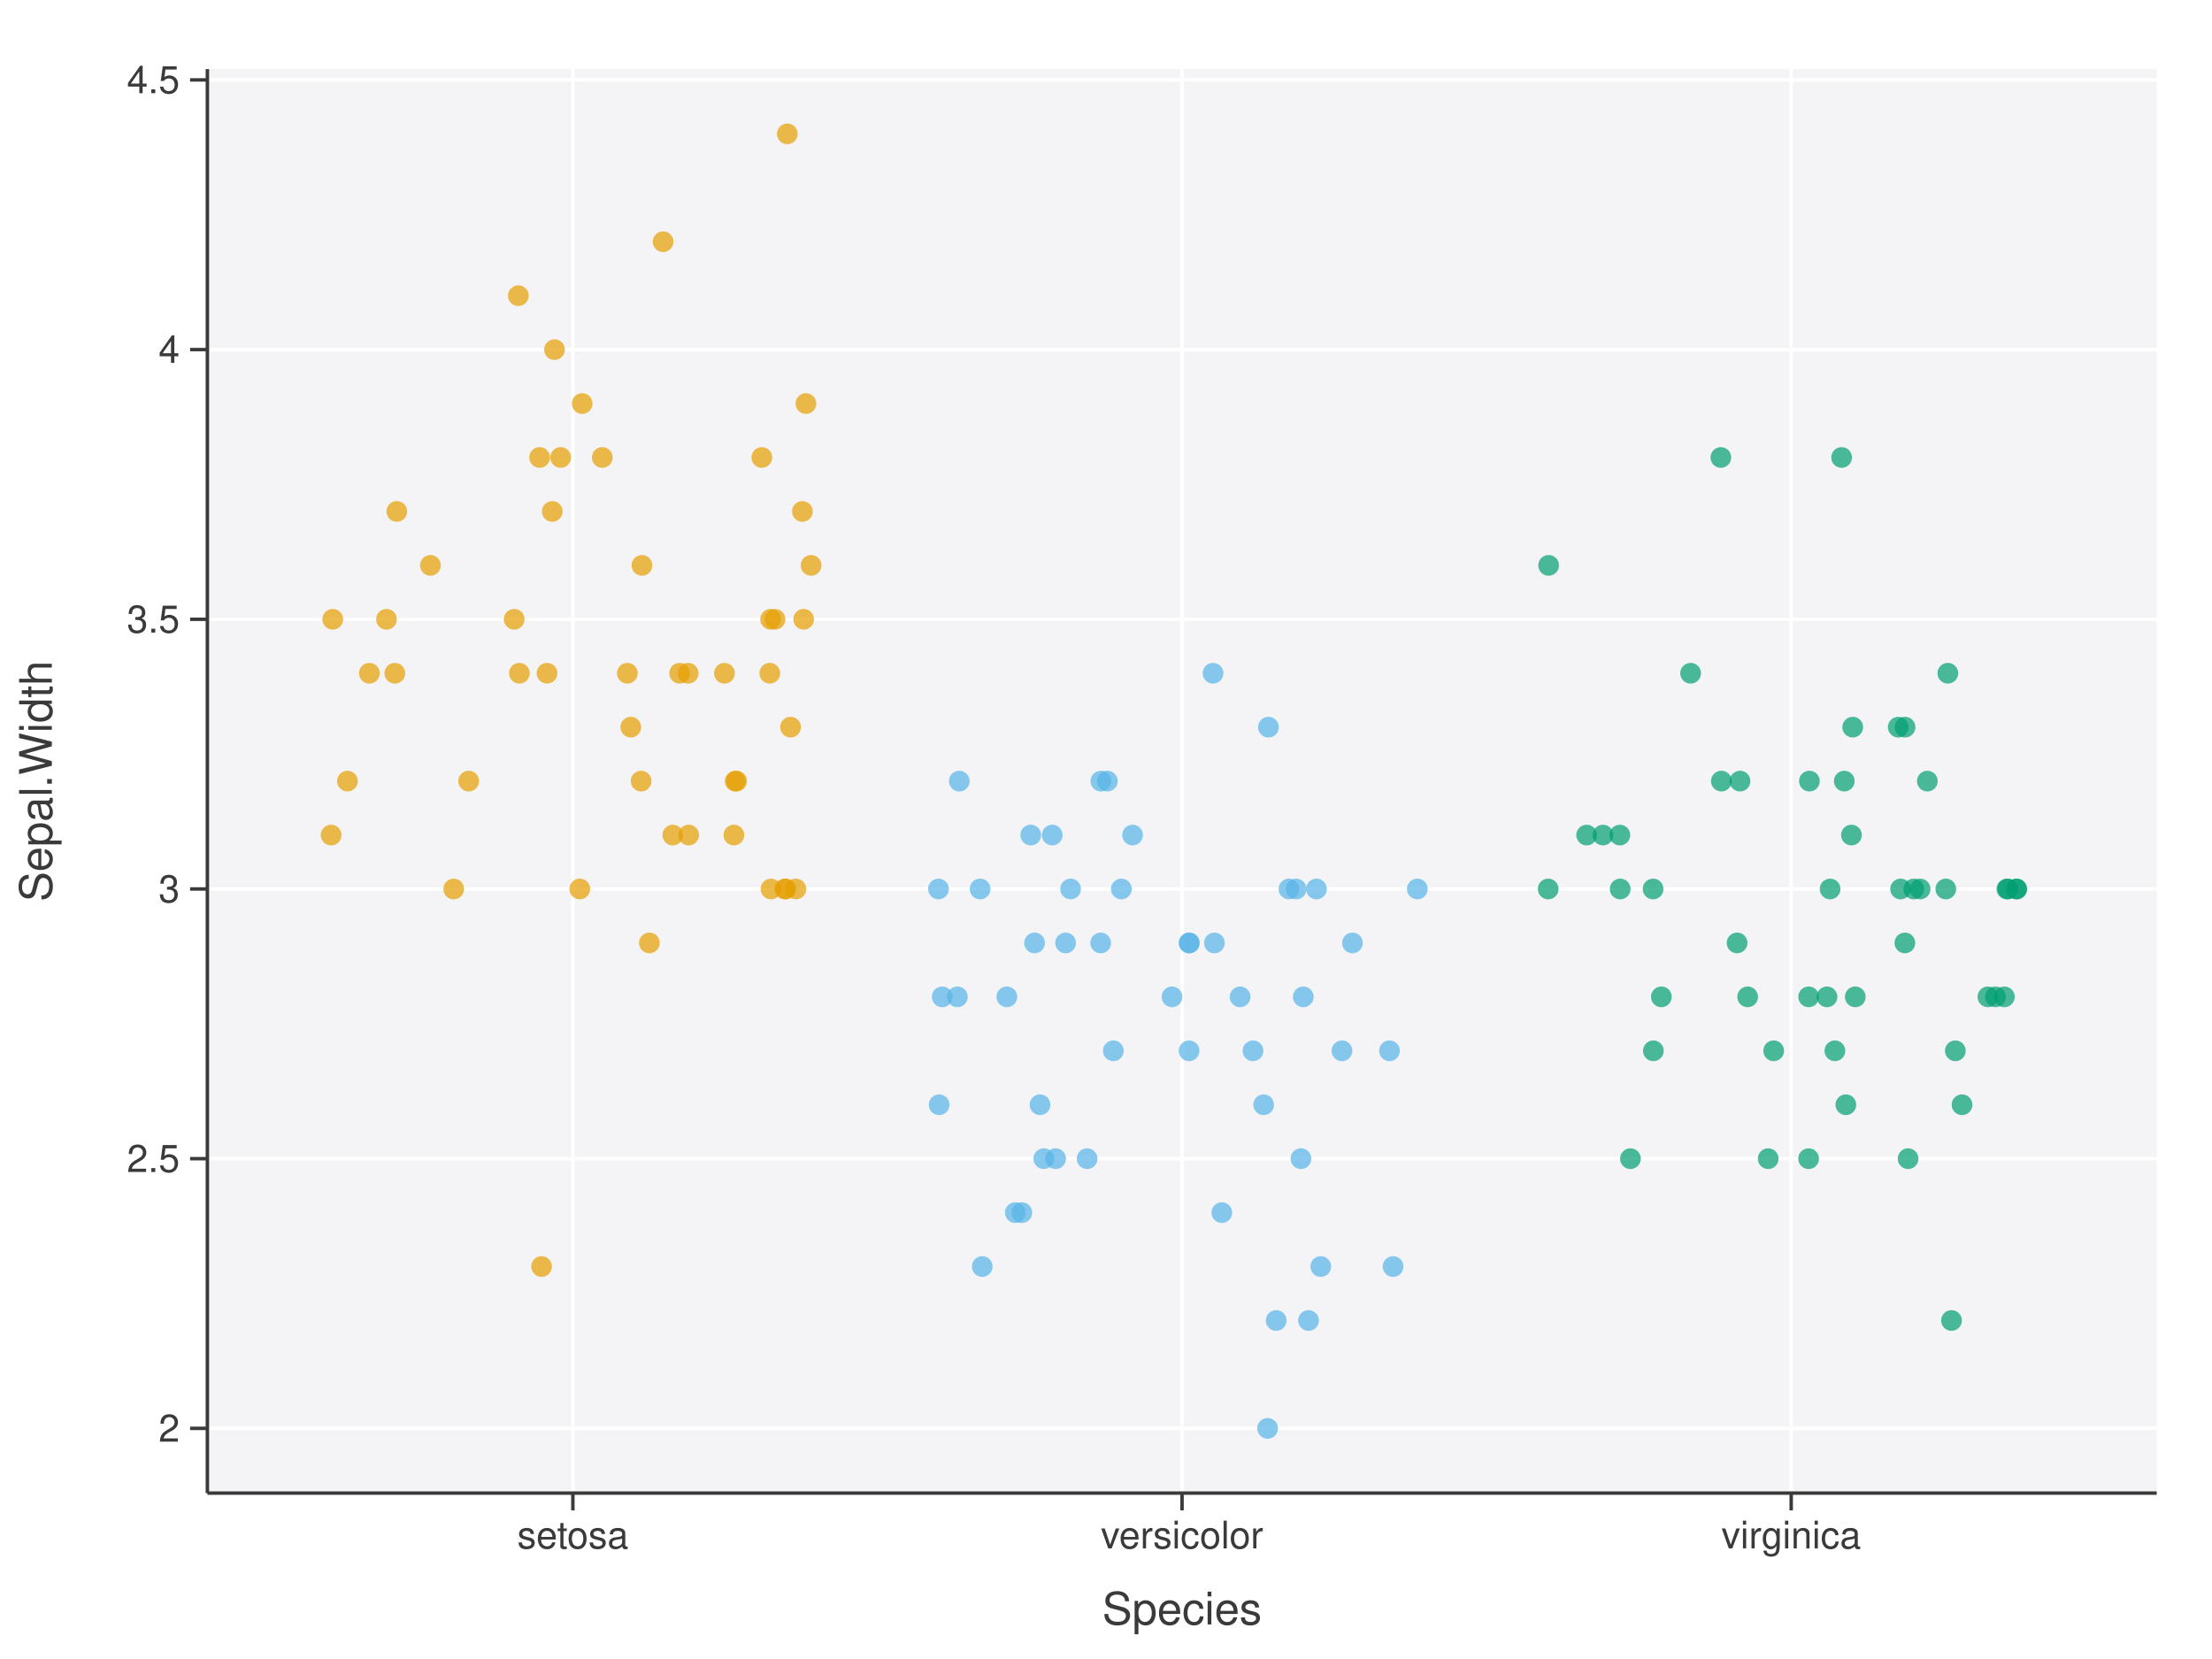
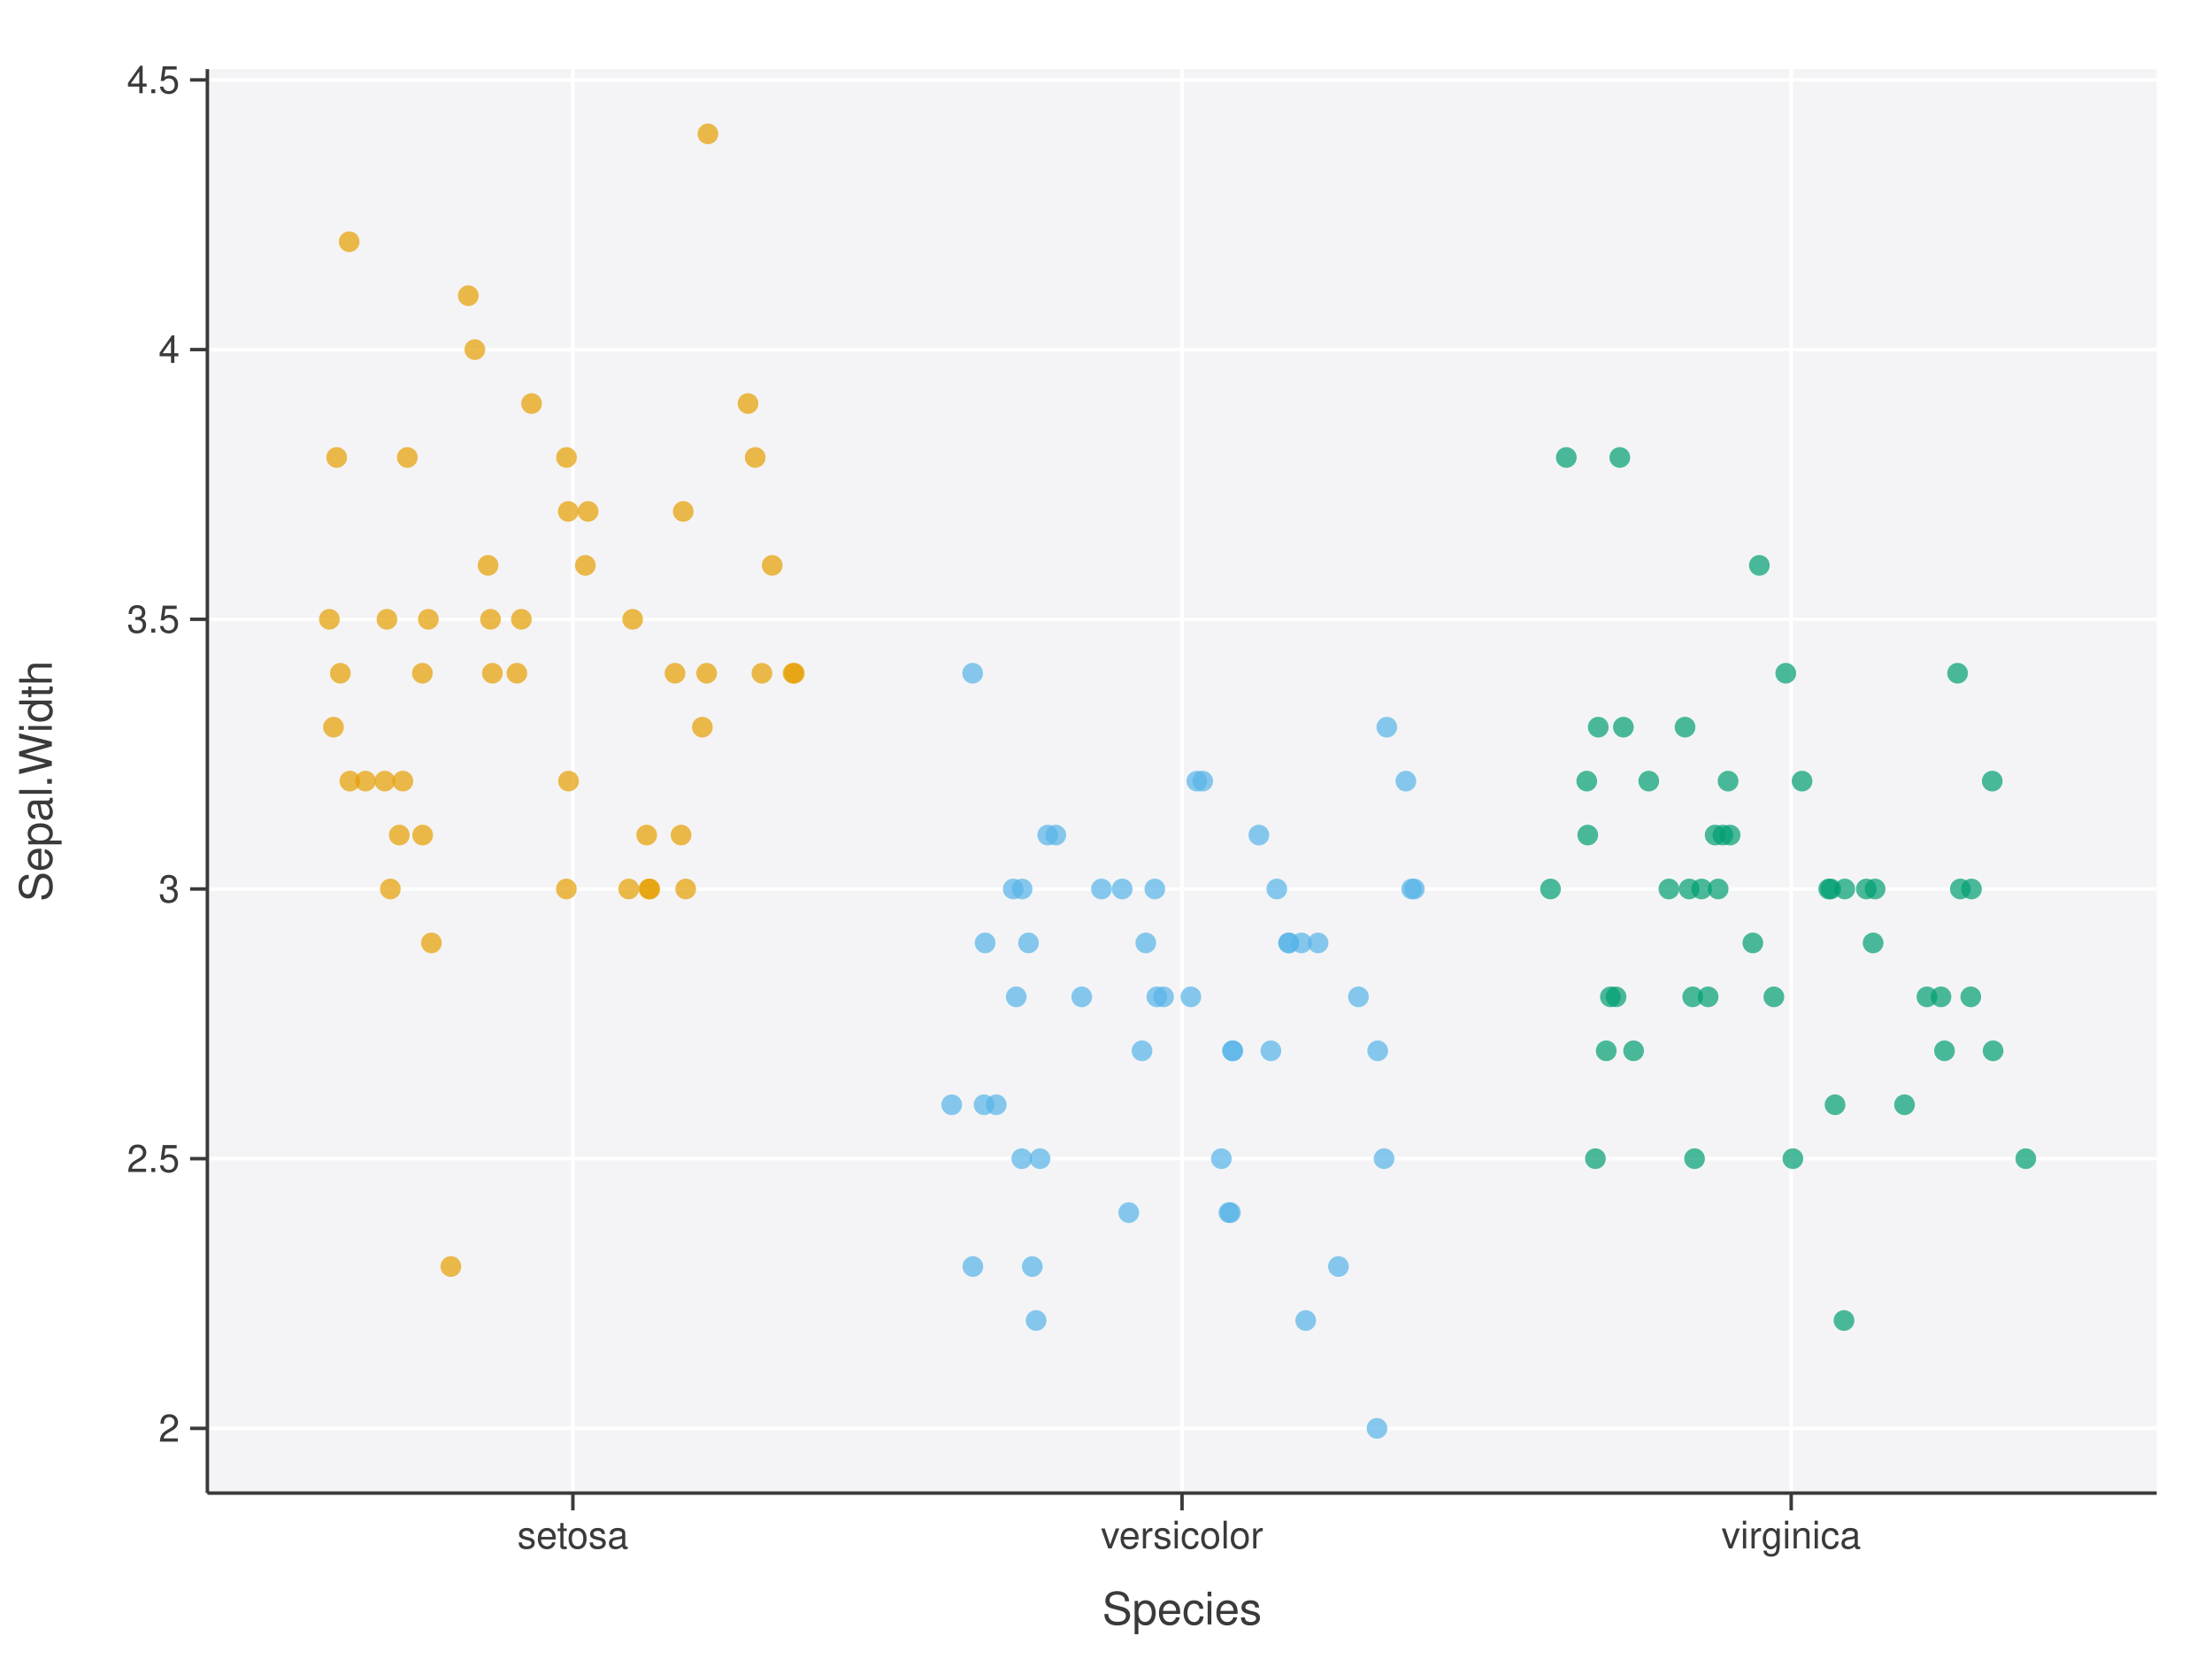
<svg xmlns="http://www.w3.org/2000/svg" width="640" height="480" viewBox="0 0 640 480" font-family="Helvetica, Arial, sans-serif">
  <rect x="0" y="0" width="640" height="480" fill="#FFFFFF" />
  <rect x="60" y="20" width="564" height="412" fill="#F4F4F6" />
  <line x1="165.75" y1="20" x2="165.75" y2="432" stroke="#FFFFFF" stroke-width="1" />
  <line x1="342" y1="20" x2="342" y2="432" stroke="#FFFFFF" stroke-width="1" />
  <line x1="518.25" y1="20" x2="518.25" y2="432" stroke="#FFFFFF" stroke-width="1" />
  <line x1="60" y1="413.27" x2="624" y2="413.27" stroke="#FFFFFF" stroke-width="1" />
  <line x1="60" y1="335.24" x2="624" y2="335.24" stroke="#FFFFFF" stroke-width="1" />
  <line x1="60" y1="257.21" x2="624" y2="257.21" stroke="#FFFFFF" stroke-width="1" />
  <line x1="60" y1="179.18" x2="624" y2="179.18" stroke="#FFFFFF" stroke-width="1" />
  <line x1="60" y1="101.15" x2="624" y2="101.15" stroke="#FFFFFF" stroke-width="1" />
  <line x1="60" y1="23.12" x2="624" y2="23.12" stroke="#FFFFFF" stroke-width="1" />
  <clipPath id="panel1">
    <rect x="60" y="20" width="564" height="412" />
  </clipPath>
  <g clip-path="url(#panel1)">
-     <circle cx="224.24" cy="179.18" r="3" fill="#E69F00" fill-opacity="0.7" />
-     <circle cx="227.38" cy="257.21" r="3" fill="#E69F00" fill-opacity="0.7" />
-     <circle cx="135.6" cy="226" r="3" fill="#E69F00" fill-opacity="0.7" />
-     <circle cx="212.34" cy="241.61" r="3" fill="#E69F00" fill-opacity="0.7" />
-     <circle cx="185.74" cy="163.58" r="3" fill="#E69F00" fill-opacity="0.7" />
-     <circle cx="168.44" cy="116.76" r="3" fill="#E69F00" fill-opacity="0.7" />
-     <circle cx="199.11" cy="194.79" r="3" fill="#E69F00" fill-opacity="0.7" />
-     <circle cx="114.24" cy="194.79" r="3" fill="#E69F00" fill-opacity="0.7" />
-     <circle cx="187.89" cy="272.82" r="3" fill="#E69F00" fill-opacity="0.7" />
-     <circle cx="194.66" cy="241.61" r="3" fill="#E69F00" fill-opacity="0.7" />
-     <circle cx="159.79" cy="147.97" r="3" fill="#E69F00" fill-opacity="0.7" />
-     <circle cx="196.64" cy="194.79" r="3" fill="#E69F00" fill-opacity="0.7" />
-     <circle cx="227.04" cy="257.21" r="3" fill="#E69F00" fill-opacity="0.7" />
-     <circle cx="131.27" cy="257.21" r="3" fill="#E69F00" fill-opacity="0.7" />
-     <circle cx="160.43" cy="101.15" r="3" fill="#E69F00" fill-opacity="0.7" />
-     <circle cx="227.79" cy="38.73" r="3" fill="#E69F00" fill-opacity="0.7" />
-     <circle cx="233.18" cy="116.76" r="3" fill="#E69F00" fill-opacity="0.7" />
-     <circle cx="111.82" cy="179.18" r="3" fill="#E69F00" fill-opacity="0.7" />
-     <circle cx="162.22" cy="132.36" r="3" fill="#E69F00" fill-opacity="0.7" />
-     <circle cx="174.26" cy="132.36" r="3" fill="#E69F00" fill-opacity="0.7" />
-     <circle cx="222.72" cy="194.79" r="3" fill="#E69F00" fill-opacity="0.7" />
-     <circle cx="114.81" cy="147.97" r="3" fill="#E69F00" fill-opacity="0.7" />
-     <circle cx="234.68" cy="163.58" r="3" fill="#E69F00" fill-opacity="0.7" />
-     <circle cx="228.73" cy="210.39" r="3" fill="#E69F00" fill-opacity="0.7" />
-     <circle cx="106.87" cy="194.79" r="3" fill="#E69F00" fill-opacity="0.7" />
-     <circle cx="167.75" cy="257.21" r="3" fill="#E69F00" fill-opacity="0.7" />
-     <circle cx="150.27" cy="194.79" r="3" fill="#E69F00" fill-opacity="0.7" />
-     <circle cx="222.96" cy="179.18" r="3" fill="#E69F00" fill-opacity="0.7" />
-     <circle cx="158.27" cy="194.79" r="3" fill="#E69F00" fill-opacity="0.7" />
-     <circle cx="213.13" cy="226" r="3" fill="#E69F00" fill-opacity="0.7" />
-     <circle cx="199.25" cy="241.61" r="3" fill="#E69F00" fill-opacity="0.7" />
-     <circle cx="209.61" cy="194.79" r="3" fill="#E69F00" fill-opacity="0.7" />
-     <circle cx="149.97" cy="85.55" r="3" fill="#E69F00" fill-opacity="0.7" />
-     <circle cx="191.86" cy="69.94" r="3" fill="#E69F00" fill-opacity="0.7" />
-     <circle cx="95.81" cy="241.61" r="3" fill="#E69F00" fill-opacity="0.7" />
-     <circle cx="212.69" cy="226" r="3" fill="#E69F00" fill-opacity="0.7" />
-     <circle cx="96.28" cy="179.18" r="3" fill="#E69F00" fill-opacity="0.7" />
-     <circle cx="124.53" cy="163.58" r="3" fill="#E69F00" fill-opacity="0.7" />
-     <circle cx="223.08" cy="257.21" r="3" fill="#E69F00" fill-opacity="0.7" />
-     <circle cx="181.51" cy="194.79" r="3" fill="#E69F00" fill-opacity="0.7" />
-     <circle cx="148.77" cy="179.18" r="3" fill="#E69F00" fill-opacity="0.7" />
-     <circle cx="156.69" cy="366.45" r="3" fill="#E69F00" fill-opacity="0.7" />
-     <circle cx="100.53" cy="226" r="3" fill="#E69F00" fill-opacity="0.7" />
-     <circle cx="232.52" cy="179.18" r="3" fill="#E69F00" fill-opacity="0.7" />
-     <circle cx="156.13" cy="132.36" r="3" fill="#E69F00" fill-opacity="0.7" />
-     <circle cx="230.27" cy="257.21" r="3" fill="#E69F00" fill-opacity="0.7" />
-     <circle cx="220.42" cy="132.36" r="3" fill="#E69F00" fill-opacity="0.7" />
-     <circle cx="185.49" cy="226" r="3" fill="#E69F00" fill-opacity="0.7" />
-     <circle cx="232.16" cy="147.97" r="3" fill="#E69F00" fill-opacity="0.7" />
-     <circle cx="182.51" cy="210.39" r="3" fill="#E69F00" fill-opacity="0.7" />
-     <circle cx="318.51" cy="226" r="3" fill="#56B4E9" fill-opacity="0.7" />
-     <circle cx="320.39" cy="226" r="3" fill="#56B4E9" fill-opacity="0.7" />
-     <circle cx="327.69" cy="241.61" r="3" fill="#56B4E9" fill-opacity="0.7" />
-     <circle cx="382.14" cy="366.45" r="3" fill="#56B4E9" fill-opacity="0.7" />
-     <circle cx="276.99" cy="288.42" r="3" fill="#56B4E9" fill-opacity="0.7" />
-     <circle cx="377.08" cy="288.42" r="3" fill="#56B4E9" fill-opacity="0.7" />
-     <circle cx="367" cy="210.39" r="3" fill="#56B4E9" fill-opacity="0.7" />
-     <circle cx="295.65" cy="350.85" r="3" fill="#56B4E9" fill-opacity="0.7" />
-     <circle cx="308.31" cy="272.82" r="3" fill="#56B4E9" fill-opacity="0.7" />
-     <circle cx="344.03" cy="304.03" r="3" fill="#56B4E9" fill-opacity="0.7" />
-     <circle cx="366.76" cy="413.27" r="3" fill="#56B4E9" fill-opacity="0.7" />
-     <circle cx="410.08" cy="257.21" r="3" fill="#56B4E9" fill-opacity="0.7" />
-     <circle cx="378.6" cy="382.06" r="3" fill="#56B4E9" fill-opacity="0.7" />
-     <circle cx="351.37" cy="272.82" r="3" fill="#56B4E9" fill-opacity="0.7" />
-     <circle cx="391.31" cy="272.82" r="3" fill="#56B4E9" fill-opacity="0.7" />
-     <circle cx="298.22" cy="241.61" r="3" fill="#56B4E9" fill-opacity="0.7" />
-     <circle cx="309.75" cy="257.21" r="3" fill="#56B4E9" fill-opacity="0.7" />
-     <circle cx="388.27" cy="304.03" r="3" fill="#56B4E9" fill-opacity="0.7" />
-     <circle cx="369.24" cy="382.06" r="3" fill="#56B4E9" fill-opacity="0.7" />
-     <circle cx="305.42" cy="335.24" r="3" fill="#56B4E9" fill-opacity="0.7" />
-     <circle cx="277.56" cy="226" r="3" fill="#56B4E9" fill-opacity="0.7" />
-     <circle cx="291.31" cy="288.42" r="3" fill="#56B4E9" fill-opacity="0.7" />
-     <circle cx="302.01" cy="335.24" r="3" fill="#56B4E9" fill-opacity="0.7" />
-     <circle cx="339.1" cy="288.42" r="3" fill="#56B4E9" fill-opacity="0.7" />
-     <circle cx="299.33" cy="272.82" r="3" fill="#56B4E9" fill-opacity="0.7" />
-     <circle cx="372.93" cy="257.21" r="3" fill="#56B4E9" fill-opacity="0.7" />
-     <circle cx="272.61" cy="288.42" r="3" fill="#56B4E9" fill-opacity="0.7" />
-     <circle cx="324.44" cy="257.21" r="3" fill="#56B4E9" fill-opacity="0.7" />
-     <circle cx="344.03" cy="272.82" r="3" fill="#56B4E9" fill-opacity="0.7" />
-     <circle cx="271.72" cy="319.64" r="3" fill="#56B4E9" fill-opacity="0.7" />
-     <circle cx="353.51" cy="350.85" r="3" fill="#56B4E9" fill-opacity="0.7" />
-     <circle cx="293.76" cy="350.85" r="3" fill="#56B4E9" fill-opacity="0.7" />
-     <circle cx="322.12" cy="304.03" r="3" fill="#56B4E9" fill-opacity="0.7" />
-     <circle cx="362.53" cy="304.03" r="3" fill="#56B4E9" fill-opacity="0.7" />
-     <circle cx="380.89" cy="257.21" r="3" fill="#56B4E9" fill-opacity="0.7" />
-     <circle cx="350.97" cy="194.79" r="3" fill="#56B4E9" fill-opacity="0.7" />
-     <circle cx="304.45" cy="241.61" r="3" fill="#56B4E9" fill-opacity="0.7" />
-     <circle cx="284.19" cy="366.45" r="3" fill="#56B4E9" fill-opacity="0.7" />
-     <circle cx="283.57" cy="257.21" r="3" fill="#56B4E9" fill-opacity="0.7" />
-     <circle cx="314.54" cy="335.24" r="3" fill="#56B4E9" fill-opacity="0.7" />
-     <circle cx="365.61" cy="319.64" r="3" fill="#56B4E9" fill-opacity="0.7" />
-     <circle cx="271.53" cy="257.21" r="3" fill="#56B4E9" fill-opacity="0.7" />
-     <circle cx="300.91" cy="319.64" r="3" fill="#56B4E9" fill-opacity="0.7" />
-     <circle cx="403.06" cy="366.45" r="3" fill="#56B4E9" fill-opacity="0.7" />
-     <circle cx="402.02" cy="304.03" r="3" fill="#56B4E9" fill-opacity="0.7" />
-     <circle cx="375.01" cy="257.21" r="3" fill="#56B4E9" fill-opacity="0.7" />
-     <circle cx="318.46" cy="272.82" r="3" fill="#56B4E9" fill-opacity="0.7" />
-     <circle cx="344.12" cy="272.82" r="3" fill="#56B4E9" fill-opacity="0.7" />
-     <circle cx="376.4" cy="335.24" r="3" fill="#56B4E9" fill-opacity="0.7" />
-     <circle cx="358.8" cy="288.42" r="3" fill="#56B4E9" fill-opacity="0.7" />
-     <circle cx="536.05" cy="210.39" r="3" fill="#009E73" fill-opacity="0.7" />
-     <circle cx="478.37" cy="304.03" r="3" fill="#009E73" fill-opacity="0.7" />
-     <circle cx="478.29" cy="257.21" r="3" fill="#009E73" fill-opacity="0.7" />
-     <circle cx="502.59" cy="272.82" r="3" fill="#009E73" fill-opacity="0.7" />
-     <circle cx="580.64" cy="257.21" r="3" fill="#009E73" fill-opacity="0.7" />
-     <circle cx="583.48" cy="257.21" r="3" fill="#009E73" fill-opacity="0.7" />
-     <circle cx="552.07" cy="335.24" r="3" fill="#009E73" fill-opacity="0.7" />
-     <circle cx="551.14" cy="272.82" r="3" fill="#009E73" fill-opacity="0.7" />
-     <circle cx="523.29" cy="335.24" r="3" fill="#009E73" fill-opacity="0.7" />
-     <circle cx="448.07" cy="163.58" r="3" fill="#009E73" fill-opacity="0.7" />
-     <circle cx="533.61" cy="226" r="3" fill="#009E73" fill-opacity="0.7" />
-     <circle cx="565.74" cy="304.03" r="3" fill="#009E73" fill-opacity="0.7" />
-     <circle cx="553.71" cy="257.21" r="3" fill="#009E73" fill-opacity="0.7" />
-     <circle cx="511.59" cy="335.24" r="3" fill="#009E73" fill-opacity="0.7" />
-     <circle cx="523.3" cy="288.42" r="3" fill="#009E73" fill-opacity="0.7" />
-     <circle cx="523.52" cy="226" r="3" fill="#009E73" fill-opacity="0.7" />
-     <circle cx="447.94" cy="257.21" r="3" fill="#009E73" fill-opacity="0.7" />
-     <circle cx="497.9" cy="132.36" r="3" fill="#009E73" fill-opacity="0.7" />
-     <circle cx="534.06" cy="319.64" r="3" fill="#009E73" fill-opacity="0.7" />
-     <circle cx="564.63" cy="382.06" r="3" fill="#009E73" fill-opacity="0.7" />
-     <circle cx="498.05" cy="226" r="3" fill="#009E73" fill-opacity="0.7" />
-     <circle cx="505.65" cy="288.42" r="3" fill="#009E73" fill-opacity="0.7" />
-     <circle cx="528.61" cy="288.42" r="3" fill="#009E73" fill-opacity="0.7" />
-     <circle cx="530.89" cy="304.03" r="3" fill="#009E73" fill-opacity="0.7" />
-     <circle cx="549.22" cy="210.39" r="3" fill="#009E73" fill-opacity="0.7" />
-     <circle cx="503.44" cy="226" r="3" fill="#009E73" fill-opacity="0.7" />
-     <circle cx="577.36" cy="288.42" r="3" fill="#009E73" fill-opacity="0.7" />
-     <circle cx="583.47" cy="257.21" r="3" fill="#009E73" fill-opacity="0.7" />
-     <circle cx="480.68" cy="288.42" r="3" fill="#009E73" fill-opacity="0.7" />
-     <circle cx="549.9" cy="257.21" r="3" fill="#009E73" fill-opacity="0.7" />
-     <circle cx="575.16" cy="288.42" r="3" fill="#009E73" fill-opacity="0.7" />
-     <circle cx="532.84" cy="132.36" r="3" fill="#009E73" fill-opacity="0.7" />
-     <circle cx="536.79" cy="288.42" r="3" fill="#009E73" fill-opacity="0.7" />
-     <circle cx="579.92" cy="288.42" r="3" fill="#009E73" fill-opacity="0.7" />
-     <circle cx="567.67" cy="319.64" r="3" fill="#009E73" fill-opacity="0.7" />
-     <circle cx="529.5" cy="257.21" r="3" fill="#009E73" fill-opacity="0.7" />
-     <circle cx="563.57" cy="194.79" r="3" fill="#009E73" fill-opacity="0.7" />
-     <circle cx="463.78" cy="241.61" r="3" fill="#009E73" fill-opacity="0.7" />
-     <circle cx="555.55" cy="257.21" r="3" fill="#009E73" fill-opacity="0.7" />
-     <circle cx="535.68" cy="241.61" r="3" fill="#009E73" fill-opacity="0.7" />
-     <circle cx="468.68" cy="241.61" r="3" fill="#009E73" fill-opacity="0.7" />
-     <circle cx="459.07" cy="241.61" r="3" fill="#009E73" fill-opacity="0.7" />
-     <circle cx="513.18" cy="304.03" r="3" fill="#009E73" fill-opacity="0.7" />
-     <circle cx="557.64" cy="226" r="3" fill="#009E73" fill-opacity="0.7" />
-     <circle cx="551.18" cy="210.39" r="3" fill="#009E73" fill-opacity="0.7" />
-     <circle cx="562.98" cy="257.21" r="3" fill="#009E73" fill-opacity="0.7" />
-     <circle cx="471.74" cy="335.24" r="3" fill="#009E73" fill-opacity="0.7" />
-     <circle cx="580.96" cy="257.21" r="3" fill="#009E73" fill-opacity="0.7" />
-     <circle cx="489.15" cy="194.79" r="3" fill="#009E73" fill-opacity="0.7" />
-     <circle cx="468.77" cy="257.21" r="3" fill="#009E73" fill-opacity="0.7" />
+     <circle cx="95.3" cy="179.18" r="3" fill="#E69F00" fill-opacity="0.7" />
+     <circle cx="187.76" cy="257.21" r="3" fill="#E69F00" fill-opacity="0.7" />
+     <circle cx="164.49" cy="226" r="3" fill="#E69F00" fill-opacity="0.7" />
+     <circle cx="197.05" cy="241.61" r="3" fill="#E69F00" fill-opacity="0.7" />
+     <circle cx="223.42" cy="163.58" r="3" fill="#E69F00" fill-opacity="0.7" />
+     <circle cx="153.8" cy="116.76" r="3" fill="#E69F00" fill-opacity="0.7" />
+     <circle cx="98.48" cy="194.79" r="3" fill="#E69F00" fill-opacity="0.7" />
+     <circle cx="122.21" cy="194.79" r="3" fill="#E69F00" fill-opacity="0.7" />
+     <circle cx="124.82" cy="272.82" r="3" fill="#E69F00" fill-opacity="0.7" />
+     <circle cx="122.29" cy="241.61" r="3" fill="#E69F00" fill-opacity="0.7" />
+     <circle cx="164.42" cy="147.97" r="3" fill="#E69F00" fill-opacity="0.7" />
+     <circle cx="142.47" cy="194.79" r="3" fill="#E69F00" fill-opacity="0.7" />
+     <circle cx="198.39" cy="257.21" r="3" fill="#E69F00" fill-opacity="0.7" />
+     <circle cx="163.86" cy="257.21" r="3" fill="#E69F00" fill-opacity="0.7" />
+     <circle cx="137.39" cy="101.15" r="3" fill="#E69F00" fill-opacity="0.7" />
+     <circle cx="204.82" cy="38.73" r="3" fill="#E69F00" fill-opacity="0.7" />
+     <circle cx="216.43" cy="116.76" r="3" fill="#E69F00" fill-opacity="0.7" />
+     <circle cx="141.92" cy="179.18" r="3" fill="#E69F00" fill-opacity="0.7" />
+     <circle cx="163.9" cy="132.36" r="3" fill="#E69F00" fill-opacity="0.7" />
+     <circle cx="218.51" cy="132.36" r="3" fill="#E69F00" fill-opacity="0.7" />
+     <circle cx="229.47" cy="194.79" r="3" fill="#E69F00" fill-opacity="0.7" />
+     <circle cx="170.15" cy="147.97" r="3" fill="#E69F00" fill-opacity="0.7" />
+     <circle cx="141.22" cy="163.58" r="3" fill="#E69F00" fill-opacity="0.7" />
+     <circle cx="96.49" cy="210.39" r="3" fill="#E69F00" fill-opacity="0.7" />
+     <circle cx="149.56" cy="194.79" r="3" fill="#E69F00" fill-opacity="0.7" />
+     <circle cx="188.02" cy="257.21" r="3" fill="#E69F00" fill-opacity="0.7" />
+     <circle cx="229.83" cy="194.79" r="3" fill="#E69F00" fill-opacity="0.7" />
+     <circle cx="111.96" cy="179.18" r="3" fill="#E69F00" fill-opacity="0.7" />
+     <circle cx="220.45" cy="194.79" r="3" fill="#E69F00" fill-opacity="0.7" />
+     <circle cx="116.57" cy="226" r="3" fill="#E69F00" fill-opacity="0.7" />
+     <circle cx="115.53" cy="241.61" r="3" fill="#E69F00" fill-opacity="0.7" />
+     <circle cx="204.46" cy="194.79" r="3" fill="#E69F00" fill-opacity="0.7" />
+     <circle cx="135.5" cy="85.55" r="3" fill="#E69F00" fill-opacity="0.7" />
+     <circle cx="101.03" cy="69.94" r="3" fill="#E69F00" fill-opacity="0.7" />
+     <circle cx="187.11" cy="241.61" r="3" fill="#E69F00" fill-opacity="0.7" />
+     <circle cx="111.33" cy="226" r="3" fill="#E69F00" fill-opacity="0.7" />
+     <circle cx="123.94" cy="179.18" r="3" fill="#E69F00" fill-opacity="0.7" />
+     <circle cx="169.37" cy="163.58" r="3" fill="#E69F00" fill-opacity="0.7" />
+     <circle cx="181.91" cy="257.21" r="3" fill="#E69F00" fill-opacity="0.7" />
+     <circle cx="195.3" cy="194.79" r="3" fill="#E69F00" fill-opacity="0.7" />
+     <circle cx="183.05" cy="179.18" r="3" fill="#E69F00" fill-opacity="0.7" />
+     <circle cx="130.45" cy="366.45" r="3" fill="#E69F00" fill-opacity="0.7" />
+     <circle cx="105.74" cy="226" r="3" fill="#E69F00" fill-opacity="0.7" />
+     <circle cx="150.85" cy="179.18" r="3" fill="#E69F00" fill-opacity="0.7" />
+     <circle cx="97.41" cy="132.36" r="3" fill="#E69F00" fill-opacity="0.7" />
+     <circle cx="112.94" cy="257.21" r="3" fill="#E69F00" fill-opacity="0.7" />
+     <circle cx="117.85" cy="132.36" r="3" fill="#E69F00" fill-opacity="0.7" />
+     <circle cx="101.23" cy="226" r="3" fill="#E69F00" fill-opacity="0.7" />
+     <circle cx="197.69" cy="147.97" r="3" fill="#E69F00" fill-opacity="0.7" />
+     <circle cx="203.21" cy="210.39" r="3" fill="#E69F00" fill-opacity="0.7" />
+     <circle cx="406.76" cy="226" r="3" fill="#56B4E9" fill-opacity="0.7" />
+     <circle cx="347.99" cy="226" r="3" fill="#56B4E9" fill-opacity="0.7" />
+     <circle cx="303.13" cy="241.61" r="3" fill="#56B4E9" fill-opacity="0.7" />
+     <circle cx="387.26" cy="366.45" r="3" fill="#56B4E9" fill-opacity="0.7" />
+     <circle cx="334.72" cy="288.42" r="3" fill="#56B4E9" fill-opacity="0.7" />
+     <circle cx="294.03" cy="288.42" r="3" fill="#56B4E9" fill-opacity="0.7" />
+     <circle cx="401.25" cy="210.39" r="3" fill="#56B4E9" fill-opacity="0.7" />
+     <circle cx="355.99" cy="350.85" r="3" fill="#56B4E9" fill-opacity="0.7" />
+     <circle cx="285.03" cy="272.82" r="3" fill="#56B4E9" fill-opacity="0.7" />
+     <circle cx="356.7" cy="304.03" r="3" fill="#56B4E9" fill-opacity="0.7" />
+     <circle cx="398.41" cy="413.27" r="3" fill="#56B4E9" fill-opacity="0.7" />
+     <circle cx="369.42" cy="257.21" r="3" fill="#56B4E9" fill-opacity="0.7" />
+     <circle cx="299.78" cy="382.06" r="3" fill="#56B4E9" fill-opacity="0.7" />
+     <circle cx="372.8" cy="272.82" r="3" fill="#56B4E9" fill-opacity="0.7" />
+     <circle cx="331.51" cy="272.82" r="3" fill="#56B4E9" fill-opacity="0.7" />
+     <circle cx="305.48" cy="241.61" r="3" fill="#56B4E9" fill-opacity="0.7" />
+     <circle cx="334.13" cy="257.21" r="3" fill="#56B4E9" fill-opacity="0.7" />
+     <circle cx="398.61" cy="304.03" r="3" fill="#56B4E9" fill-opacity="0.7" />
+     <circle cx="377.79" cy="382.06" r="3" fill="#56B4E9" fill-opacity="0.7" />
+     <circle cx="295.64" cy="335.24" r="3" fill="#56B4E9" fill-opacity="0.7" />
+     <circle cx="346.29" cy="226" r="3" fill="#56B4E9" fill-opacity="0.7" />
+     <circle cx="344.55" cy="288.42" r="3" fill="#56B4E9" fill-opacity="0.7" />
+     <circle cx="400.45" cy="335.24" r="3" fill="#56B4E9" fill-opacity="0.7" />
+     <circle cx="312.98" cy="288.42" r="3" fill="#56B4E9" fill-opacity="0.7" />
+     <circle cx="381.36" cy="272.82" r="3" fill="#56B4E9" fill-opacity="0.7" />
+     <circle cx="408.44" cy="257.21" r="3" fill="#56B4E9" fill-opacity="0.7" />
+     <circle cx="336.66" cy="288.42" r="3" fill="#56B4E9" fill-opacity="0.7" />
+     <circle cx="293.16" cy="257.21" r="3" fill="#56B4E9" fill-opacity="0.7" />
+     <circle cx="376.56" cy="272.82" r="3" fill="#56B4E9" fill-opacity="0.7" />
+     <circle cx="288.25" cy="319.64" r="3" fill="#56B4E9" fill-opacity="0.7" />
+     <circle cx="355.56" cy="350.85" r="3" fill="#56B4E9" fill-opacity="0.7" />
+     <circle cx="326.59" cy="350.85" r="3" fill="#56B4E9" fill-opacity="0.7" />
+     <circle cx="367.71" cy="304.03" r="3" fill="#56B4E9" fill-opacity="0.7" />
+     <circle cx="356.6" cy="304.03" r="3" fill="#56B4E9" fill-opacity="0.7" />
+     <circle cx="318.68" cy="257.21" r="3" fill="#56B4E9" fill-opacity="0.7" />
+     <circle cx="281.42" cy="194.79" r="3" fill="#56B4E9" fill-opacity="0.7" />
+     <circle cx="364.23" cy="241.61" r="3" fill="#56B4E9" fill-opacity="0.7" />
+     <circle cx="298.67" cy="366.45" r="3" fill="#56B4E9" fill-opacity="0.7" />
+     <circle cx="409.21" cy="257.21" r="3" fill="#56B4E9" fill-opacity="0.7" />
+     <circle cx="300.91" cy="335.24" r="3" fill="#56B4E9" fill-opacity="0.7" />
+     <circle cx="275.36" cy="319.64" r="3" fill="#56B4E9" fill-opacity="0.7" />
+     <circle cx="295.73" cy="257.21" r="3" fill="#56B4E9" fill-opacity="0.7" />
+     <circle cx="284.71" cy="319.64" r="3" fill="#56B4E9" fill-opacity="0.7" />
+     <circle cx="281.48" cy="366.45" r="3" fill="#56B4E9" fill-opacity="0.7" />
+     <circle cx="330.42" cy="304.03" r="3" fill="#56B4E9" fill-opacity="0.7" />
+     <circle cx="324.69" cy="257.21" r="3" fill="#56B4E9" fill-opacity="0.7" />
+     <circle cx="372.95" cy="272.82" r="3" fill="#56B4E9" fill-opacity="0.7" />
+     <circle cx="297.58" cy="272.82" r="3" fill="#56B4E9" fill-opacity="0.7" />
+     <circle cx="353.37" cy="335.24" r="3" fill="#56B4E9" fill-opacity="0.7" />
+     <circle cx="393.04" cy="288.42" r="3" fill="#56B4E9" fill-opacity="0.7" />
+     <circle cx="462.42" cy="210.39" r="3" fill="#009E73" fill-opacity="0.7" />
+     <circle cx="464.73" cy="304.03" r="3" fill="#009E73" fill-opacity="0.7" />
+     <circle cx="497.12" cy="257.21" r="3" fill="#009E73" fill-opacity="0.7" />
+     <circle cx="541.95" cy="272.82" r="3" fill="#009E73" fill-opacity="0.7" />
+     <circle cx="533.75" cy="257.21" r="3" fill="#009E73" fill-opacity="0.7" />
+     <circle cx="529.69" cy="257.21" r="3" fill="#009E73" fill-opacity="0.7" />
+     <circle cx="518.74" cy="335.24" r="3" fill="#009E73" fill-opacity="0.7" />
+     <circle cx="507.15" cy="272.82" r="3" fill="#009E73" fill-opacity="0.7" />
+     <circle cx="586.12" cy="335.24" r="3" fill="#009E73" fill-opacity="0.7" />
+     <circle cx="509.03" cy="163.58" r="3" fill="#009E73" fill-opacity="0.7" />
+     <circle cx="459.1" cy="226" r="3" fill="#009E73" fill-opacity="0.7" />
+     <circle cx="472.65" cy="304.03" r="3" fill="#009E73" fill-opacity="0.7" />
+     <circle cx="567.19" cy="257.21" r="3" fill="#009E73" fill-opacity="0.7" />
+     <circle cx="490.29" cy="335.24" r="3" fill="#009E73" fill-opacity="0.7" />
+     <circle cx="570.21" cy="288.42" r="3" fill="#009E73" fill-opacity="0.7" />
+     <circle cx="477.04" cy="226" r="3" fill="#009E73" fill-opacity="0.7" />
+     <circle cx="570.42" cy="257.21" r="3" fill="#009E73" fill-opacity="0.7" />
+     <circle cx="468.66" cy="132.36" r="3" fill="#009E73" fill-opacity="0.7" />
+     <circle cx="551.04" cy="319.64" r="3" fill="#009E73" fill-opacity="0.7" />
+     <circle cx="533.53" cy="382.06" r="3" fill="#009E73" fill-opacity="0.7" />
+     <circle cx="576.42" cy="226" r="3" fill="#009E73" fill-opacity="0.7" />
+     <circle cx="561.58" cy="288.42" r="3" fill="#009E73" fill-opacity="0.7" />
+     <circle cx="465.94" cy="288.42" r="3" fill="#009E73" fill-opacity="0.7" />
+     <circle cx="562.61" cy="304.03" r="3" fill="#009E73" fill-opacity="0.7" />
+     <circle cx="469.7" cy="210.39" r="3" fill="#009E73" fill-opacity="0.7" />
+     <circle cx="521.39" cy="226" r="3" fill="#009E73" fill-opacity="0.7" />
+     <circle cx="494.22" cy="288.42" r="3" fill="#009E73" fill-opacity="0.7" />
+     <circle cx="492.33" cy="257.21" r="3" fill="#009E73" fill-opacity="0.7" />
+     <circle cx="557.52" cy="288.42" r="3" fill="#009E73" fill-opacity="0.7" />
+     <circle cx="539.99" cy="257.21" r="3" fill="#009E73" fill-opacity="0.7" />
+     <circle cx="467.57" cy="288.42" r="3" fill="#009E73" fill-opacity="0.7" />
+     <circle cx="453.18" cy="132.36" r="3" fill="#009E73" fill-opacity="0.7" />
+     <circle cx="513.23" cy="288.42" r="3" fill="#009E73" fill-opacity="0.7" />
+     <circle cx="489.75" cy="288.42" r="3" fill="#009E73" fill-opacity="0.7" />
+     <circle cx="530.94" cy="319.64" r="3" fill="#009E73" fill-opacity="0.7" />
+     <circle cx="542.53" cy="257.21" r="3" fill="#009E73" fill-opacity="0.7" />
+     <circle cx="516.68" cy="194.79" r="3" fill="#009E73" fill-opacity="0.7" />
+     <circle cx="496.24" cy="241.61" r="3" fill="#009E73" fill-opacity="0.7" />
+     <circle cx="482.86" cy="257.21" r="3" fill="#009E73" fill-opacity="0.7" />
+     <circle cx="498.48" cy="241.61" r="3" fill="#009E73" fill-opacity="0.7" />
+     <circle cx="500.58" cy="241.61" r="3" fill="#009E73" fill-opacity="0.7" />
+     <circle cx="459.39" cy="241.61" r="3" fill="#009E73" fill-opacity="0.7" />
+     <circle cx="576.66" cy="304.03" r="3" fill="#009E73" fill-opacity="0.7" />
+     <circle cx="499.99" cy="226" r="3" fill="#009E73" fill-opacity="0.7" />
+     <circle cx="487.53" cy="210.39" r="3" fill="#009E73" fill-opacity="0.7" />
+     <circle cx="529.1" cy="257.21" r="3" fill="#009E73" fill-opacity="0.7" />
+     <circle cx="461.6" cy="335.24" r="3" fill="#009E73" fill-opacity="0.7" />
+     <circle cx="488.73" cy="257.21" r="3" fill="#009E73" fill-opacity="0.7" />
+     <circle cx="566.39" cy="194.79" r="3" fill="#009E73" fill-opacity="0.7" />
+     <circle cx="448.61" cy="257.21" r="3" fill="#009E73" fill-opacity="0.7" />
  </g>
  <line x1="60" y1="432" x2="624" y2="432" stroke="#3A3A3A" stroke-width="1" />
  <line x1="60" y1="20" x2="60" y2="432" stroke="#3A3A3A" stroke-width="1" />
  <line x1="165.75" y1="432" x2="165.75" y2="437" stroke="#3A3A3A" stroke-width="1" />
  <text x="165.75" y="448" text-anchor="middle" font-size="11" fill="#3A3A3A">setosa</text>
  <line x1="342" y1="432" x2="342" y2="437" stroke="#3A3A3A" stroke-width="1" />
  <text x="342" y="448" text-anchor="middle" font-size="11" fill="#3A3A3A">versicolor</text>
  <line x1="518.25" y1="432" x2="518.25" y2="437" stroke="#3A3A3A" stroke-width="1" />
  <text x="518.25" y="448" text-anchor="middle" font-size="11" fill="#3A3A3A">virginica</text>
  <line x1="55" y1="413.27" x2="60" y2="413.27" stroke="#3A3A3A" stroke-width="1" />
  <text x="52" y="417.12" text-anchor="end" font-size="11" fill="#3A3A3A">2</text>
  <line x1="55" y1="335.24" x2="60" y2="335.24" stroke="#3A3A3A" stroke-width="1" />
  <text x="52" y="339.09" text-anchor="end" font-size="11" fill="#3A3A3A">2.5</text>
  <line x1="55" y1="257.21" x2="60" y2="257.21" stroke="#3A3A3A" stroke-width="1" />
  <text x="52" y="261.06" text-anchor="end" font-size="11" fill="#3A3A3A">3</text>
  <line x1="55" y1="179.18" x2="60" y2="179.18" stroke="#3A3A3A" stroke-width="1" />
  <text x="52" y="183.03" text-anchor="end" font-size="11" fill="#3A3A3A">3.5</text>
  <line x1="55" y1="101.15" x2="60" y2="101.15" stroke="#3A3A3A" stroke-width="1" />
  <text x="52" y="105" text-anchor="end" font-size="11" fill="#3A3A3A">4</text>
  <line x1="55" y1="23.12" x2="60" y2="23.12" stroke="#3A3A3A" stroke-width="1" />
  <text x="52" y="26.97" text-anchor="end" font-size="11" fill="#3A3A3A">4.5</text>
  <text x="342" y="470" text-anchor="middle" font-size="13" fill="#3A3A3A">Species</text>
  <text x="15" y="226" transform="rotate(-90 15 226)" text-anchor="middle" font-size="13" fill="#3A3A3A">Sepal.Width</text>
</svg>
